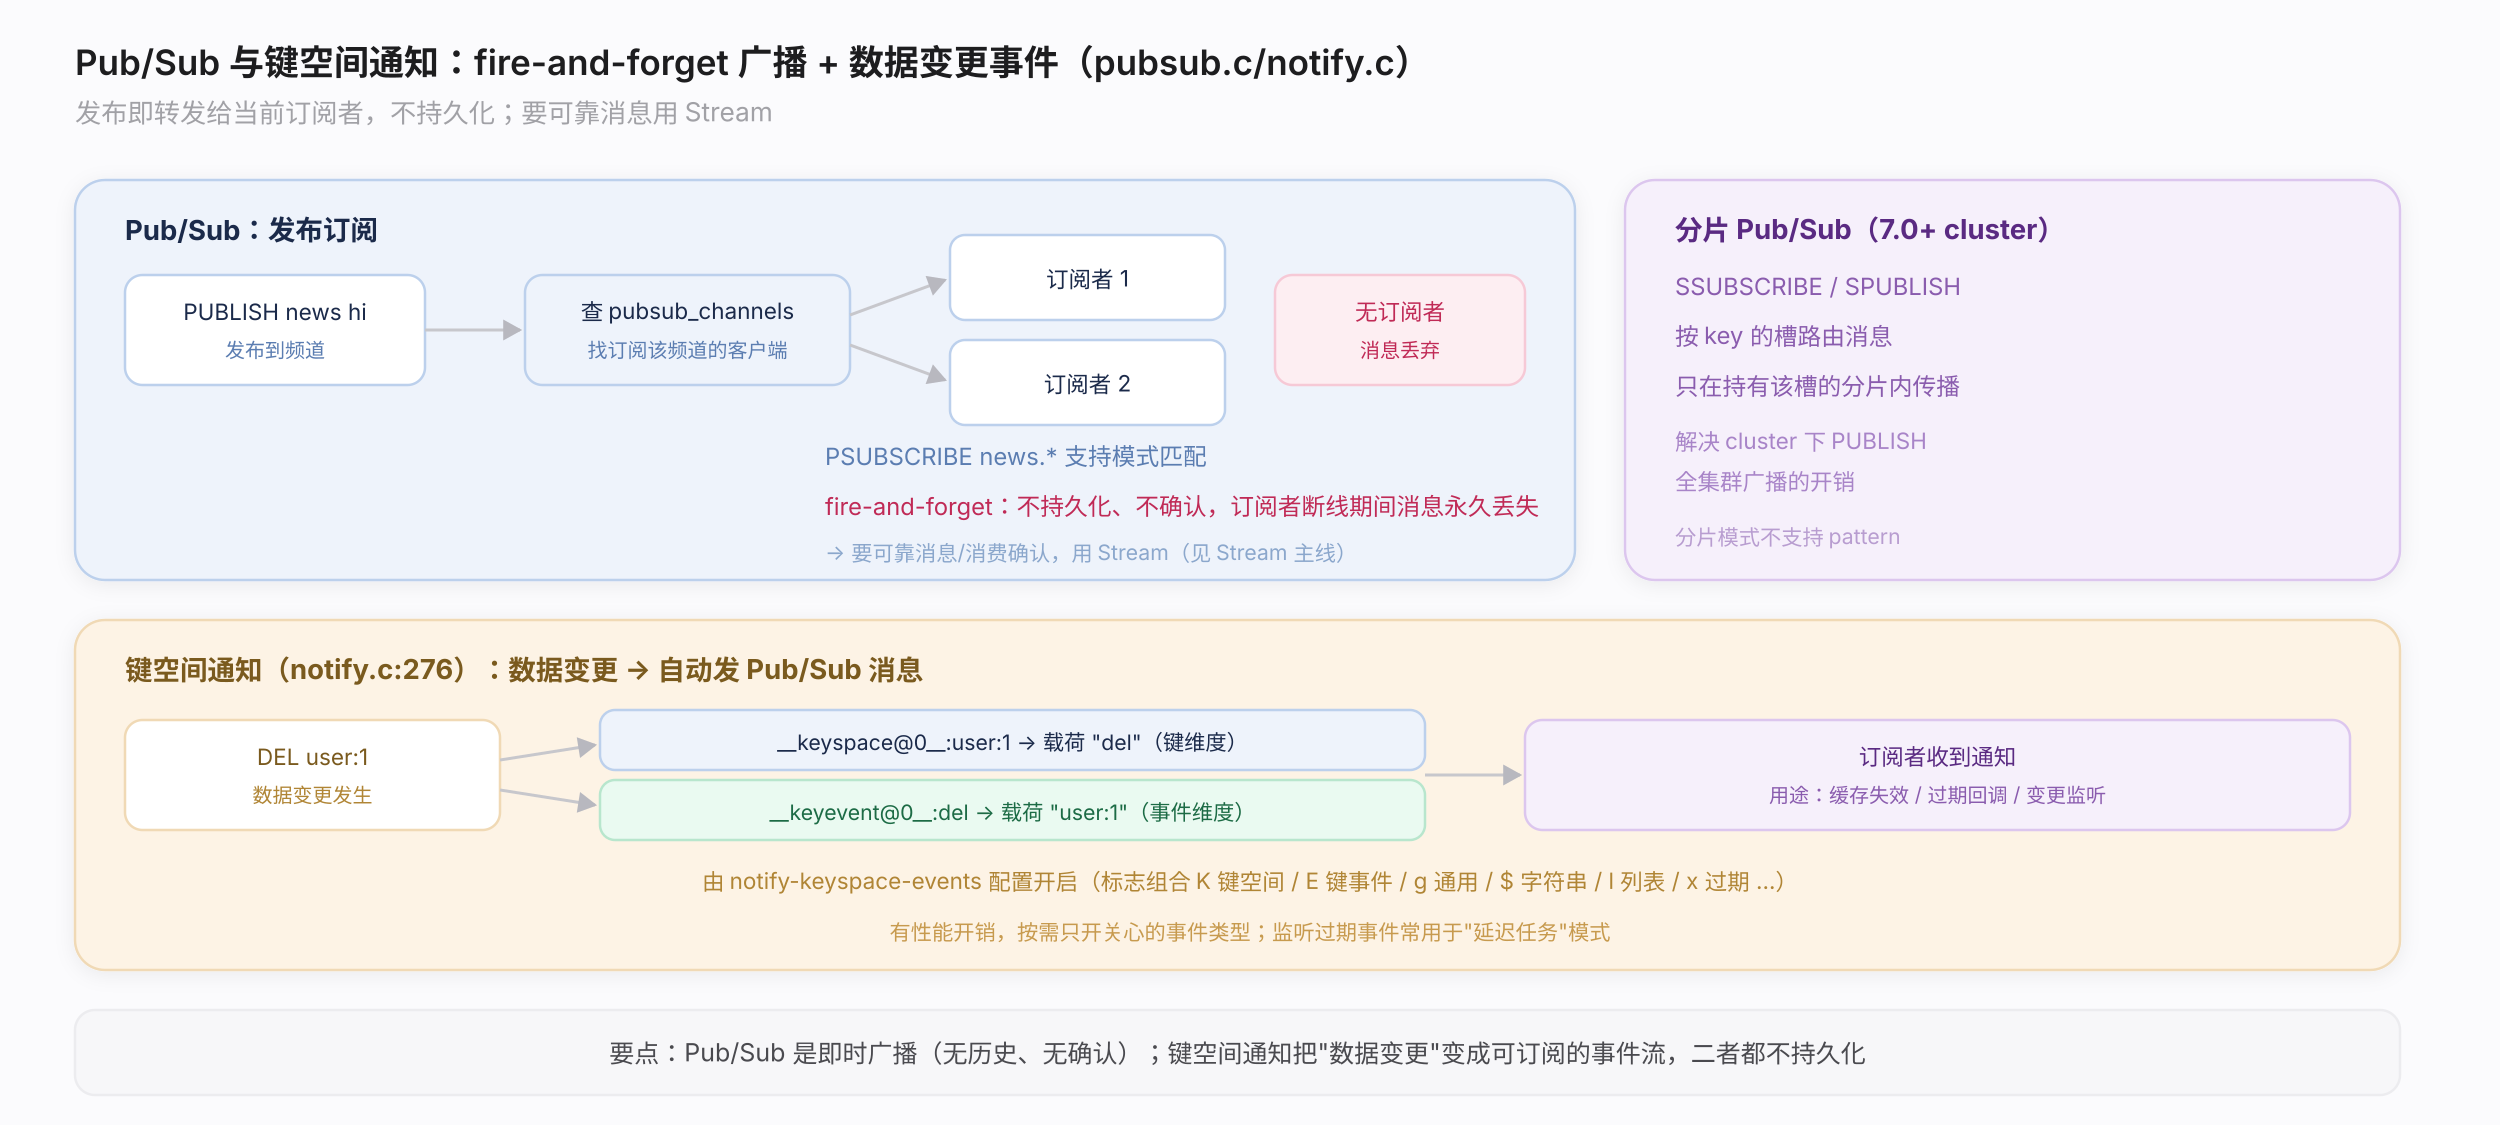
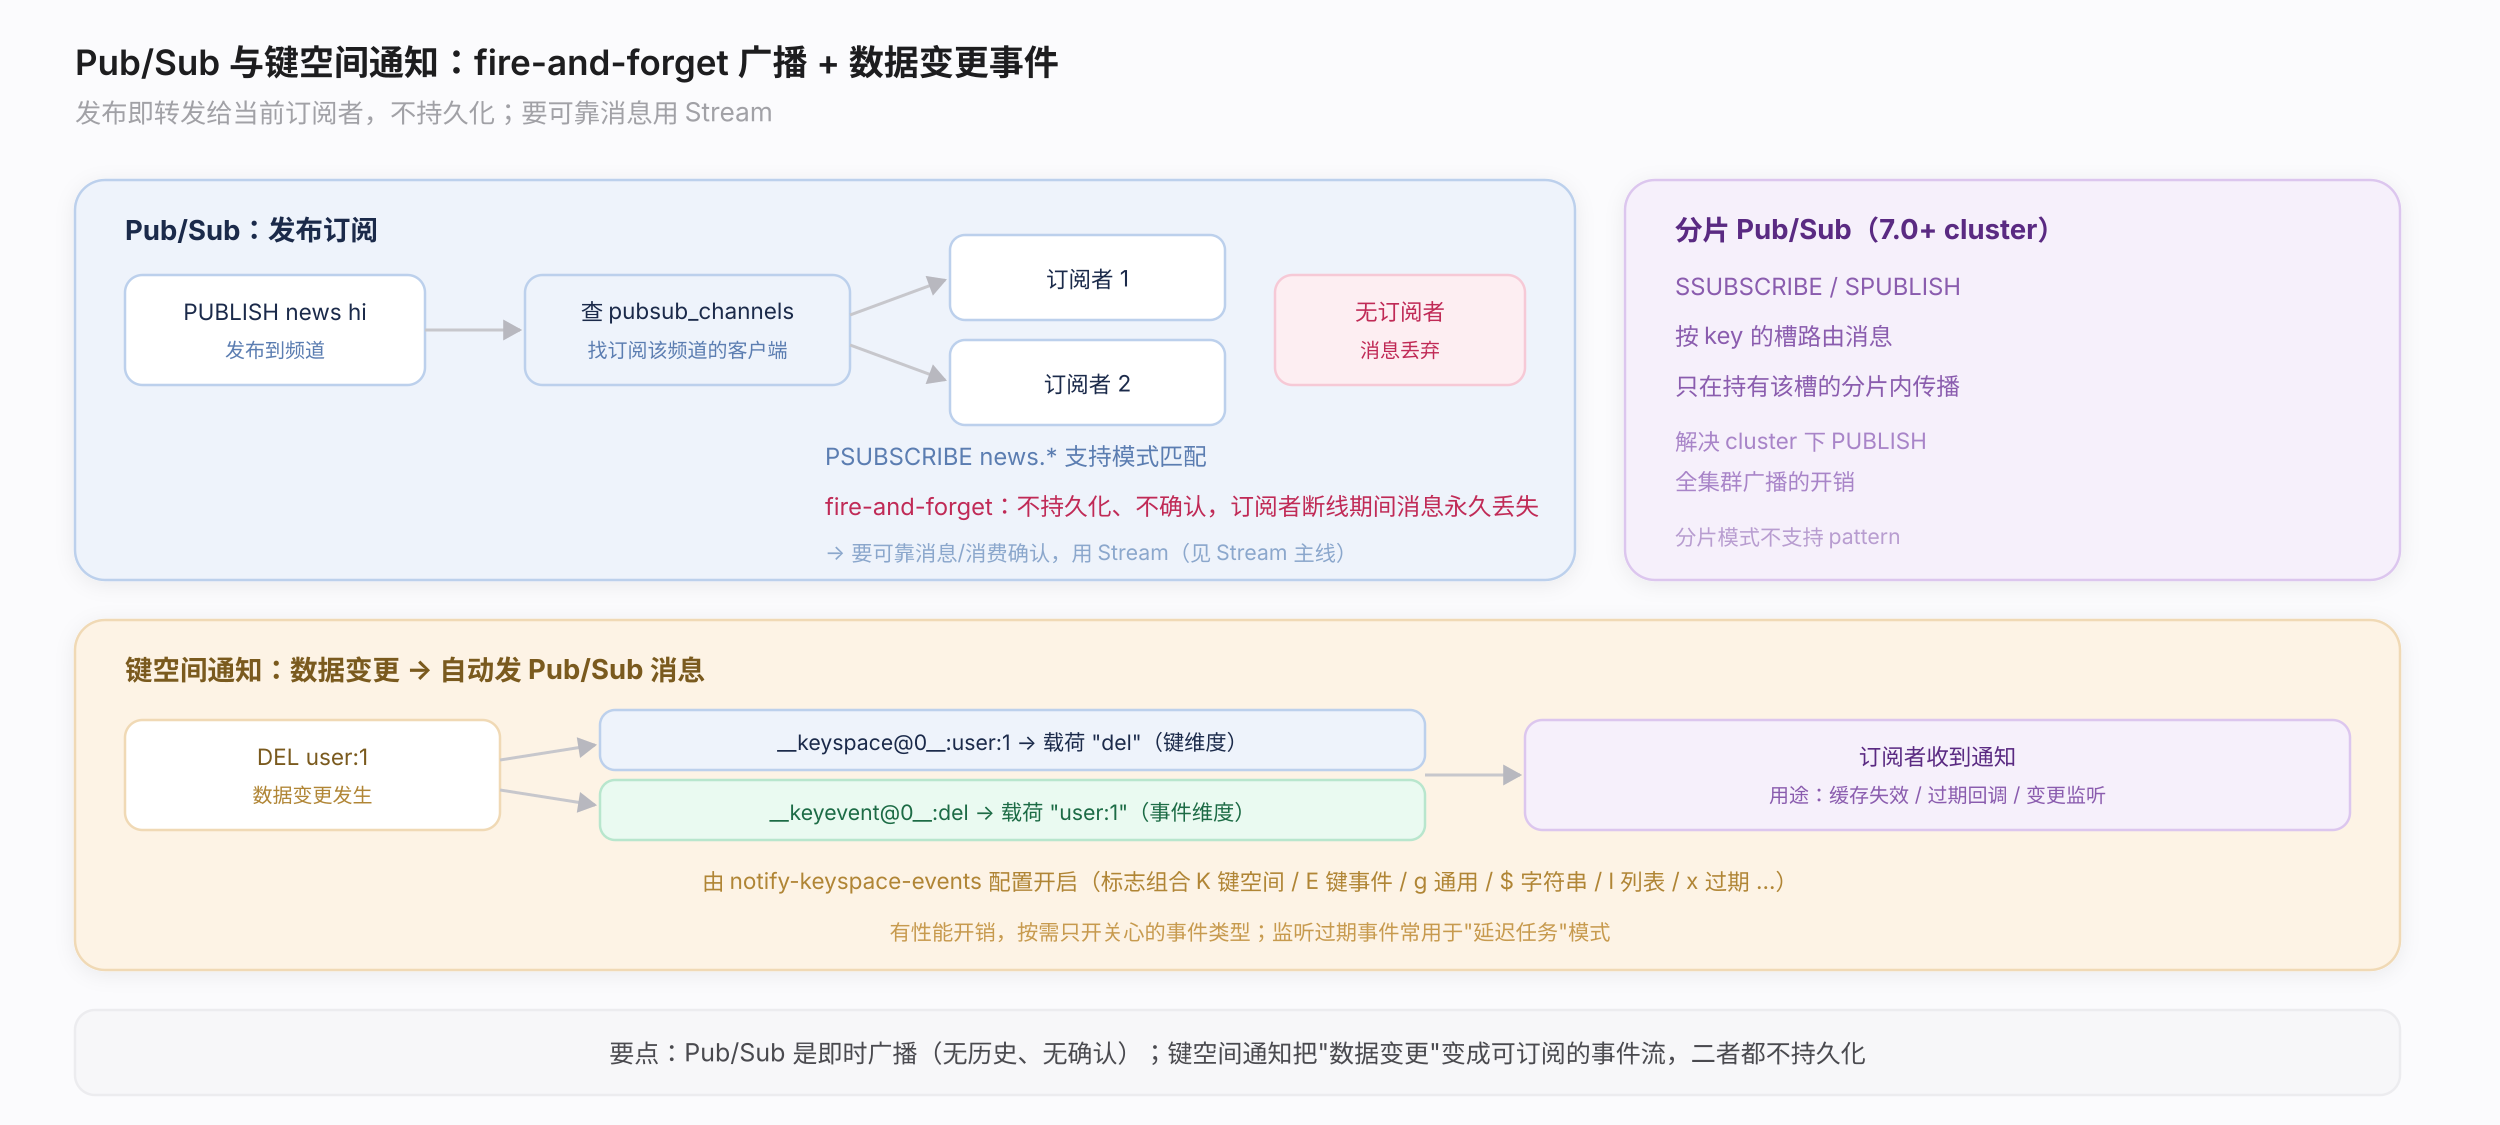
<svg xmlns="http://www.w3.org/2000/svg" width="1000" height="450" viewBox="0 0 1000 450" font-family="-apple-system,BlinkMacSystemFont,'SF Pro Display','Helvetica Neue','PingFang SC','Microsoft YaHei',sans-serif">
  <defs>
    <filter id="soft" x="-20%" y="-20%" width="140%" height="140%">
      <feDropShadow dx="0" dy="1.5" stdDeviation="4" flood-color="#1d1d1f" flood-opacity="0.07" />
    </filter>
    <marker id="ar" viewBox="0 0 10 10" refX="8" refY="5" markerWidth="7" markerHeight="7" orient="auto-start-reverse">
      <path d="M0,0 L9,5 L0,10 z" fill="#b8b8bf" />
    </marker>
  </defs>
  <rect width="1000" height="450" fill="#fbfbfd" />
-   <text x="30" y="30" font-size="14" font-weight="600" fill="#1d1d1f">Pub/Sub 与键空间通知：fire-and-forget 广播 + 数据变更事件（pubsub.c/notify.c）</text>
+   <text x="30" y="30" font-size="14" font-weight="600" fill="#1d1d1f">Pub/Sub 与键空间通知：fire-and-forget 广播 + 数据变更事件</text>
  <text x="30" y="49" font-size="10.5" fill="#a1a1a6">发布即转发给当前订阅者，不持久化；要可靠消息用 Stream</text>
  <rect x="30" y="72" width="600" height="160" rx="12" fill="#eef3fb" stroke="#bcd0ec" filter="url(#soft)" />
  <text x="50" y="96" font-size="11" font-weight="700" fill="#1b2a4a">Pub/Sub：发布订阅</text>
  <g text-anchor="middle" font-size="9">
    <rect x="50" y="110" width="120" height="44" rx="7" fill="#fff" stroke="#bcd0ec" />
    <text x="110" y="128" fill="#1b2a4a">PUBLISH news hi</text>
    <text x="110" y="143" fill="#5b7db1" font-size="8">发布到频道</text>
    <rect x="210" y="110" width="130" height="44" rx="7" fill="#eef3fb" stroke="#bcd0ec" />
    <text x="275" y="128" fill="#1b2a4a">查 pubsub_channels</text>
    <text x="275" y="143" fill="#5b7db1" font-size="8">找订阅该频道的客户端</text>
    <rect x="380" y="94" width="110" height="34" rx="6" fill="#fff" stroke="#bcd0ec" />
    <text x="435" y="115" fill="#1b2a4a">订阅者 1</text>
    <rect x="380" y="136" width="110" height="34" rx="6" fill="#fff" stroke="#bcd0ec" />
    <text x="435" y="157" fill="#1b2a4a">订阅者 2</text>
    <rect x="510" y="110" width="100" height="44" rx="7" fill="#fdeef2" stroke="#f6c9d6" />
    <text x="560" y="128" fill="#c02a56">无订阅者</text>
    <text x="560" y="143" fill="#c02a56" font-size="8">消息丢弃</text>
  </g>
  <line x1="170" y1="132" x2="208" y2="132" stroke="#c7c7cc" stroke-width="1.2" marker-end="url(#ar)" />
  <line x1="340" y1="126" x2="378" y2="112" stroke="#c7c7cc" stroke-width="1.2" marker-end="url(#ar)" />
  <line x1="340" y1="138" x2="378" y2="152" stroke="#c7c7cc" stroke-width="1.2" marker-end="url(#ar)" />
  <text x="330" y="186" font-size="9.5" fill="#5b7db1">PSUBSCRIBE news.* 支持模式匹配</text>
  <text x="330" y="206" font-size="9.5" fill="#c02a56">fire-and-forget：不持久化、不确认，订阅者断线期间消息永久丢失</text>
  <text x="330" y="224" font-size="8.5" fill="#8ba7cc">→ 要可靠消息/消费确认，用 Stream（见 Stream 主线）</text>
  <rect x="650" y="72" width="310" height="160" rx="12" fill="#f6f0fb" stroke="#dcc6ee" filter="url(#soft)" />
  <text x="670" y="96" font-size="11" font-weight="700" fill="#5a2a82">分片 Pub/Sub（7.0+ cluster）</text>
  <text x="670" y="118" font-size="9.5" fill="#8a5cae">SSUBSCRIBE / SPUBLISH</text>
  <text x="670" y="138" font-size="9.5" fill="#8a5cae">按 key 的槽路由消息</text>
  <text x="670" y="158" font-size="9.5" fill="#8a5cae">只在持有该槽的分片内传播</text>
  <text x="670" y="180" font-size="9" fill="#a884c8">解决 cluster 下 PUBLISH</text>
  <text x="670" y="196" font-size="9" fill="#a884c8">全集群广播的开销</text>
  <text x="670" y="218" font-size="8.5" fill="#b89dd0">分片模式不支持 pattern</text>
  <rect x="30" y="248" width="930" height="140" rx="12" fill="#fdf3e5" stroke="#f0d9b5" filter="url(#soft)" />
-   <text x="50" y="272" font-size="11" font-weight="700" fill="#7a5a1e">键空间通知（notify.c:276）：数据变更 → 自动发 Pub/Sub 消息</text>
+   <text x="50" y="272" font-size="11" font-weight="700" fill="#7a5a1e">键空间通知：数据变更 → 自动发 Pub/Sub 消息</text>
  <g text-anchor="middle" font-size="9">
    <rect x="50" y="288" width="150" height="44" rx="7" fill="#fff" stroke="#f0d9b5" />
    <text x="125" y="306" fill="#7a5a1e">DEL user:1</text>
    <text x="125" y="321" fill="#b08535" font-size="8">数据变更发生</text>
    <rect x="240" y="284" width="330" height="24" rx="6" fill="#eef3fb" stroke="#bcd0ec" />
    <text x="405" y="300" fill="#1b2a4a" font-size="8.5">__keyspace@0__:user:1 → 载荷 "del"（键维度）</text>
    <rect x="240" y="312" width="330" height="24" rx="6" fill="#eafaf1" stroke="#b8e6cd" />
    <text x="405" y="328" fill="#1c6b45" font-size="8.5">__keyevent@0__:del → 载荷 "user:1"（事件维度）</text>
    <rect x="610" y="288" width="330" height="44" rx="7" fill="#f6f0fb" stroke="#dcc6ee" />
    <text x="775" y="306" fill="#5a2a82">订阅者收到通知</text>
    <text x="775" y="321" fill="#8a5cae" font-size="8">用途：缓存失效 / 过期回调 / 变更监听</text>
  </g>
  <line x1="200" y1="304" x2="238" y2="298" stroke="#c7c7cc" stroke-width="1.2" marker-end="url(#ar)" />
  <line x1="200" y1="316" x2="238" y2="322" stroke="#c7c7cc" stroke-width="1.2" marker-end="url(#ar)" />
  <line x1="570" y1="310" x2="608" y2="310" stroke="#c7c7cc" stroke-width="1.2" marker-end="url(#ar)" />
  <text x="500" y="356" font-size="9" fill="#b08535" text-anchor="middle">由 notify-keyspace-events 配置开启（标志组合 K 键空间 / E 键事件 / g 通用 / $ 字符串 / l 列表 / x 过期 …）</text>
  <text x="500" y="376" font-size="8.5" fill="#c79a4e" text-anchor="middle">有性能开销，按需只开关心的事件类型；监听过期事件常用于"延迟任务"模式</text>
  <rect x="30" y="404" width="930" height="34" rx="8" fill="#f7f7f9" stroke="#ececef" />
  <text x="495" y="425" font-size="10" fill="#4a4a4f" text-anchor="middle">要点：Pub/Sub 是即时广播（无历史、无确认）；键空间通知把"数据变更"变成可订阅的事件流，二者都不持久化</text>
</svg>
